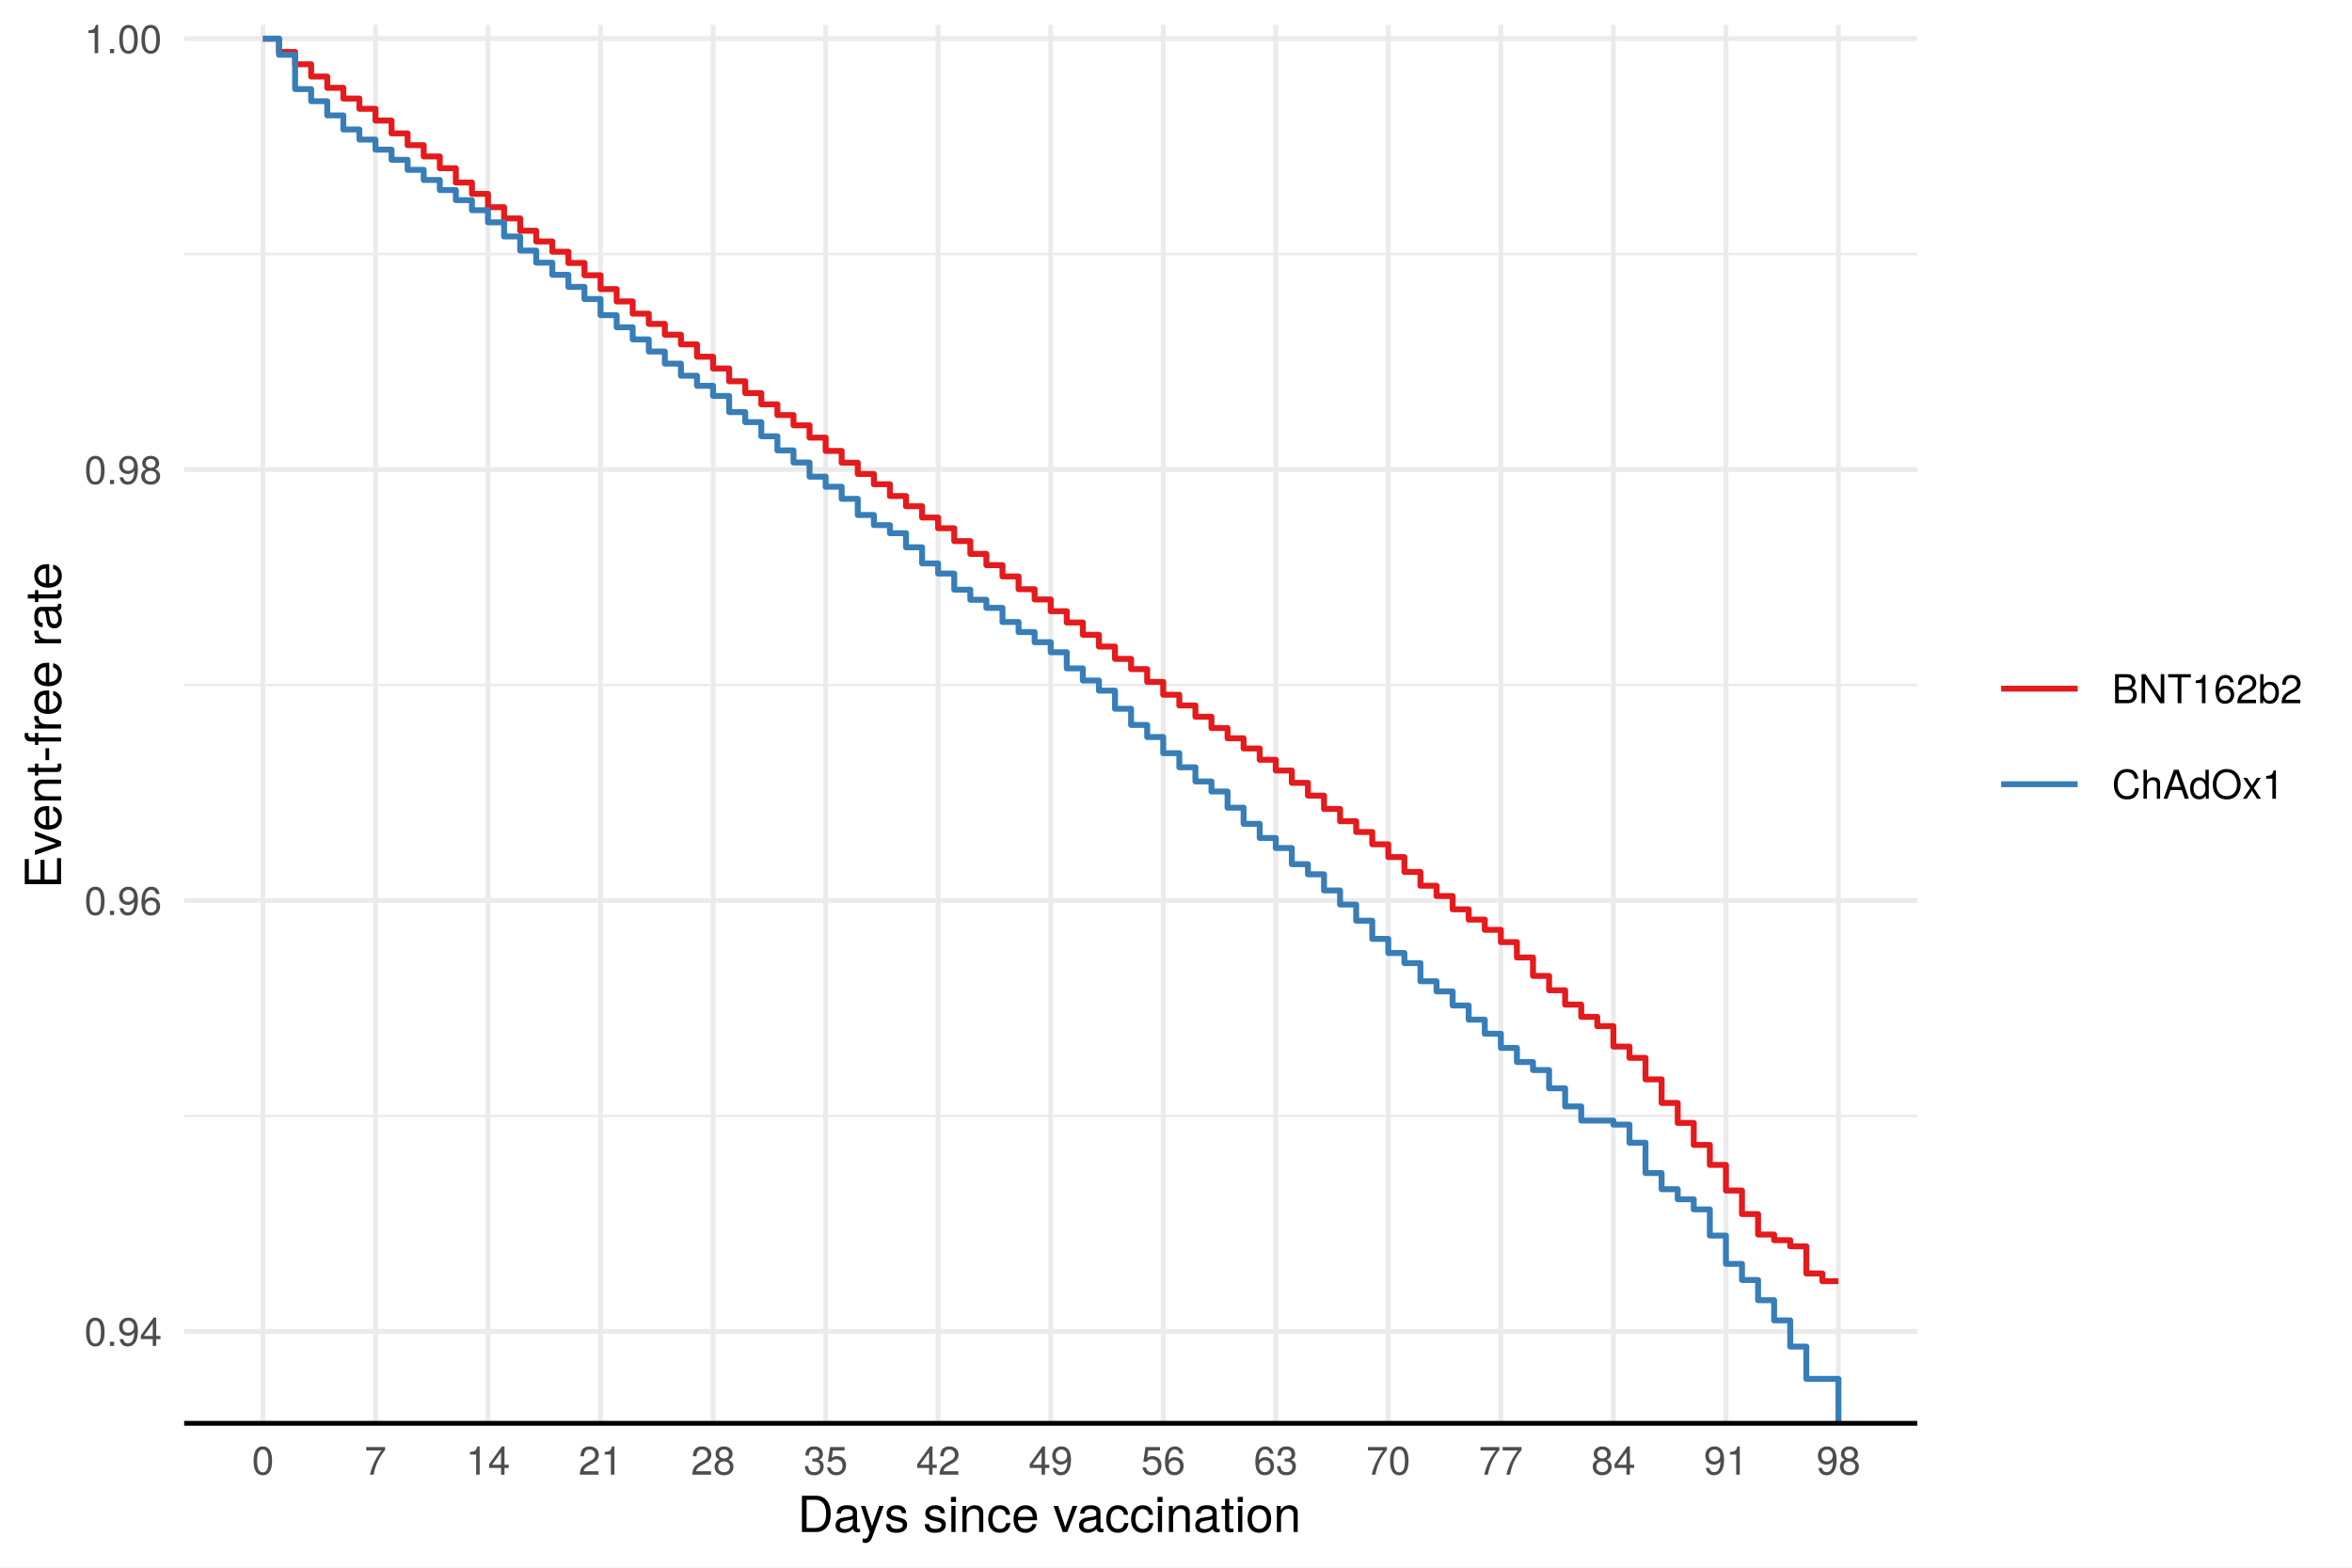
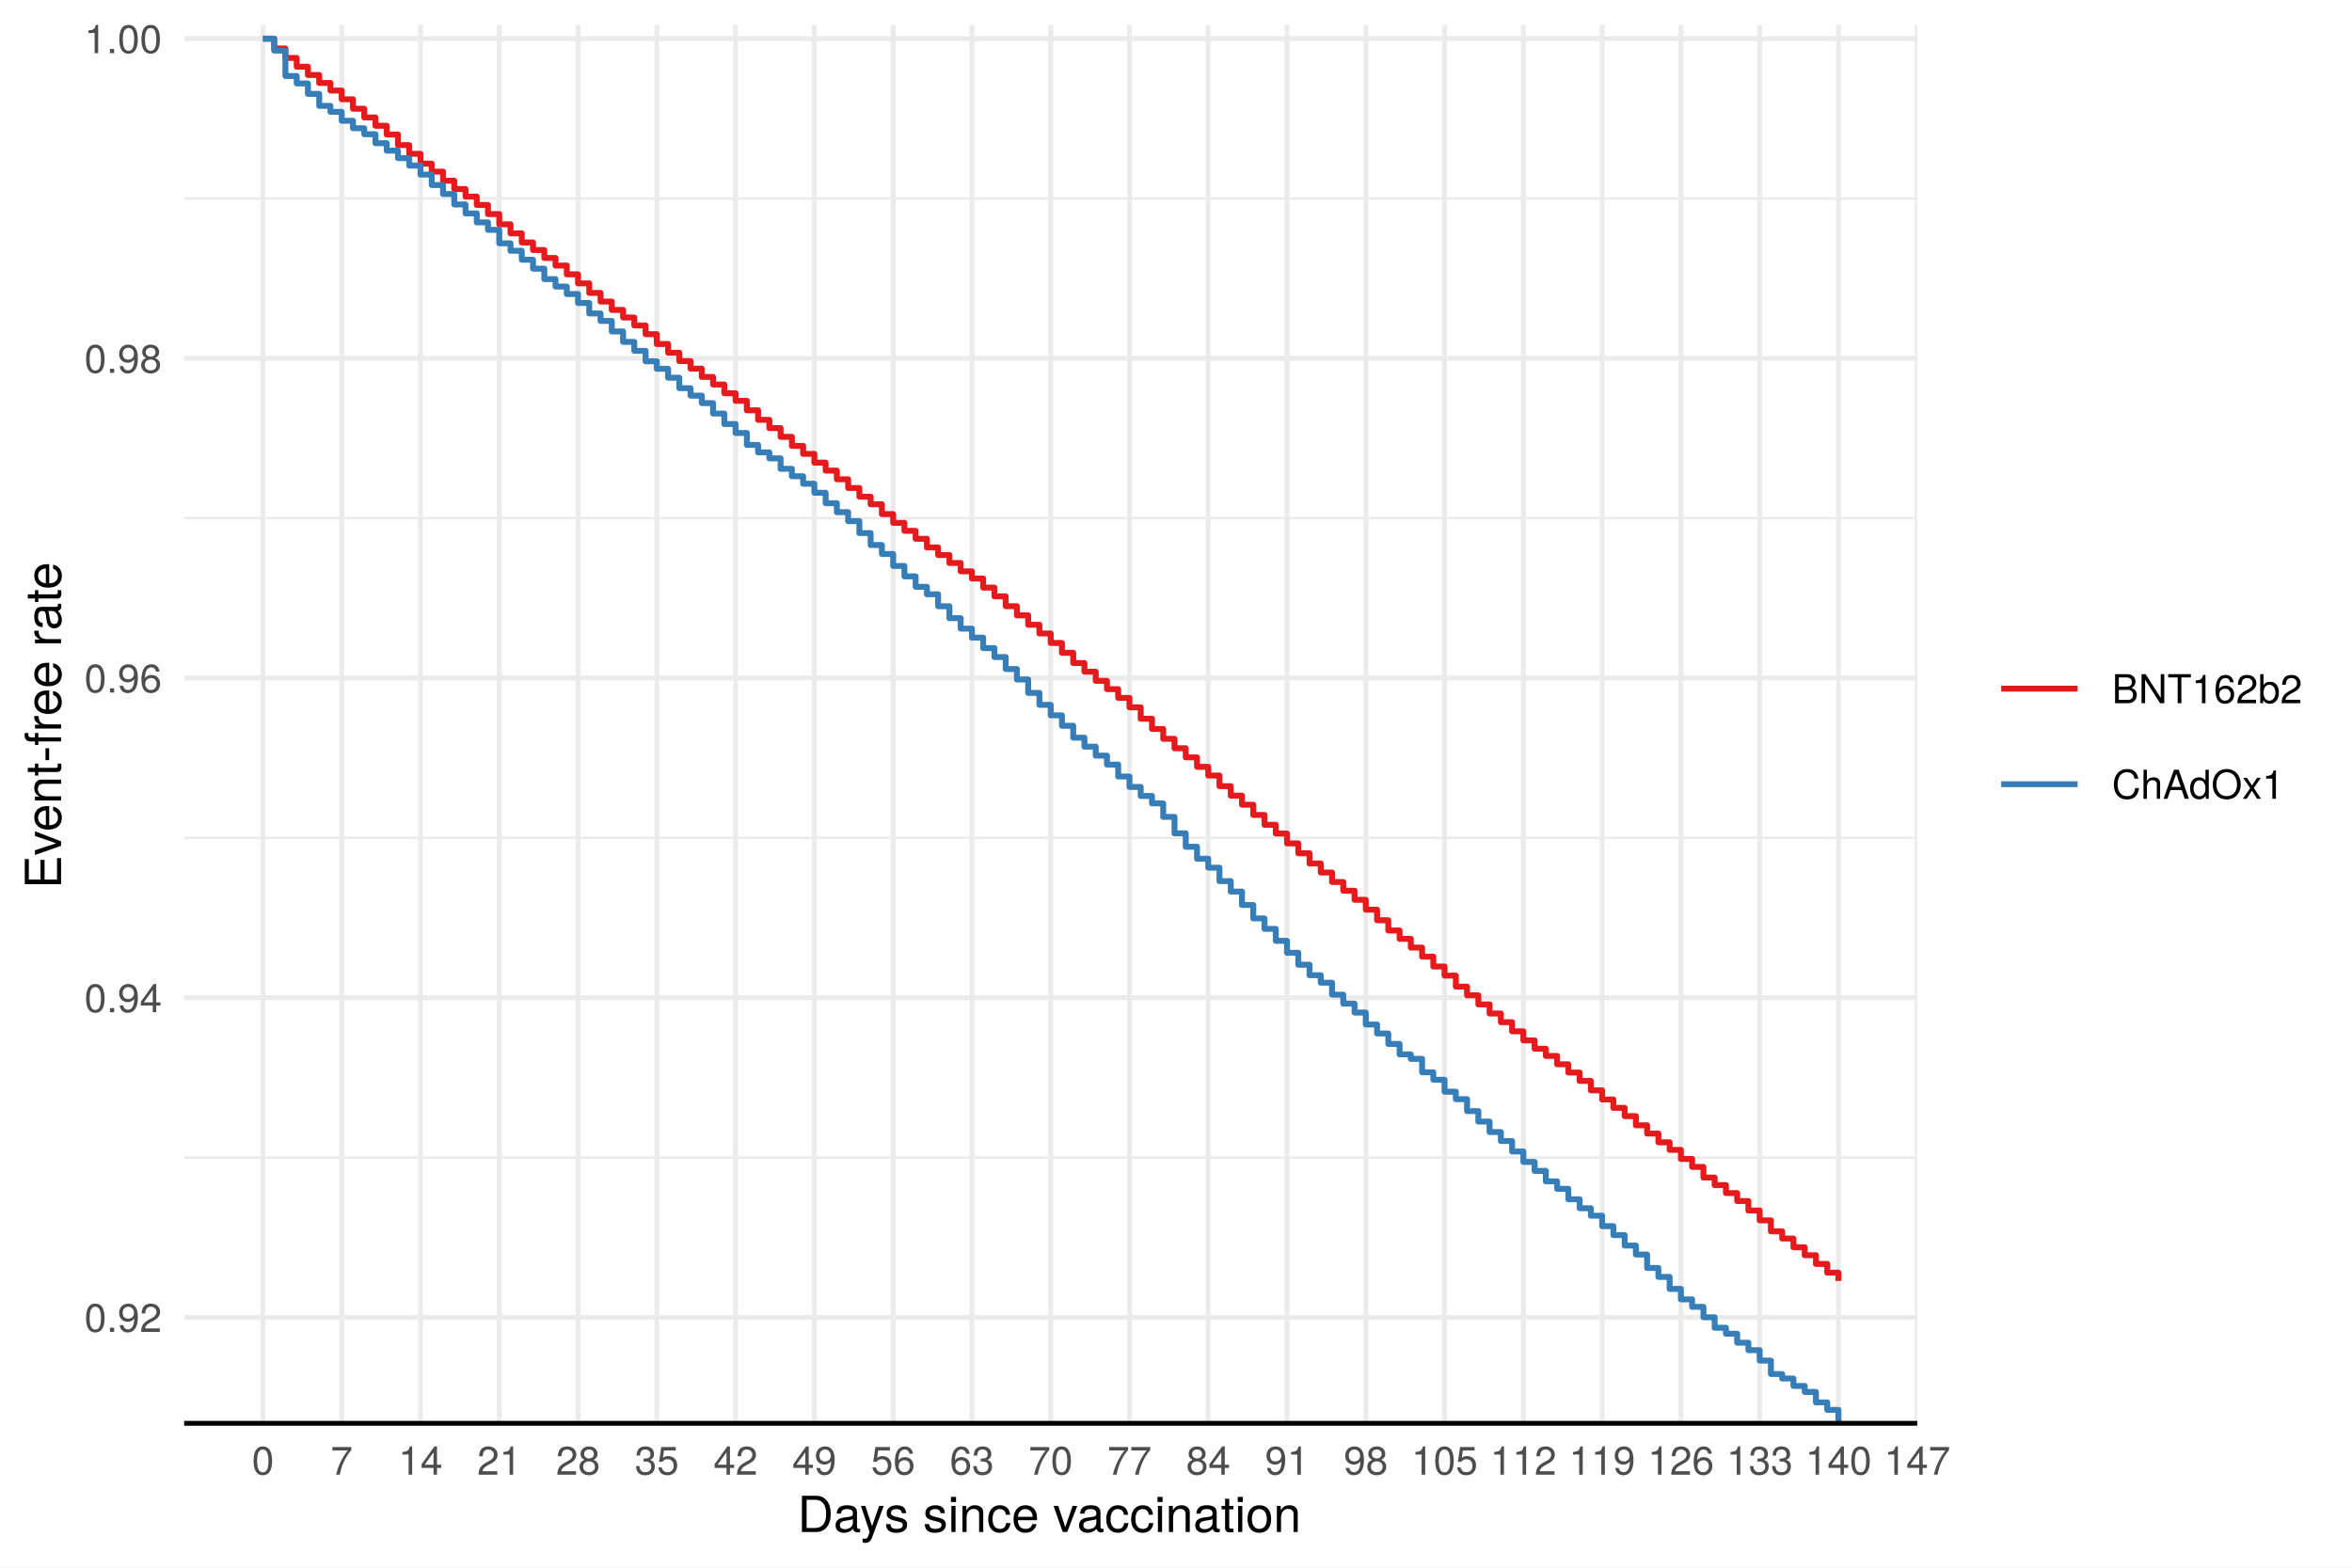
<svg xmlns="http://www.w3.org/2000/svg" viewBox="0 0 425.20 283.46">
  <defs>
    <style type="text/css">
    line, polyline, polygon, path, rect, circle {
      fill: none;
      stroke: #000000;
      stroke-linecap: round;
      stroke-linejoin: round;
      stroke-miterlimit: 10.00;
    }
  </style>
  </defs>
  <rect width="100%" height="100%" style="stroke: none; fill: #FFFFFF;" />
  <defs>
    <clipPath id="cpMzMuMjl8MzQ2LjYwfDI1Ny4zNnw0LjQ4">
      <rect x="33.29" y="4.48" width="313.31" height="252.88" />
    </clipPath>
  </defs>
-   <polyline points="33.29,201.78 346.60,201.78 " style="stroke-width: 0.44; stroke: #EBEBEB; stroke-linecap: butt;" clip-path="url(#cpMzMuMjl8MzQ2LjYwfDI1Ny4zNnw0LjQ4)" />
-   <polyline points="33.29,123.86 346.60,123.86 " style="stroke-width: 0.44; stroke: #EBEBEB; stroke-linecap: butt;" clip-path="url(#cpMzMuMjl8MzQ2LjYwfDI1Ny4zNnw0LjQ4)" />
-   <polyline points="33.29,45.94 346.60,45.94 " style="stroke-width: 0.44; stroke: #EBEBEB; stroke-linecap: butt;" clip-path="url(#cpMzMuMjl8MzQ2LjYwfDI1Ny4zNnw0LjQ4)" />
-   <polyline points="33.29,240.74 346.60,240.74 " style="stroke-width: 0.87; stroke: #EBEBEB; stroke-linecap: butt;" clip-path="url(#cpMzMuMjl8MzQ2LjYwfDI1Ny4zNnw0LjQ4)" />
-   <polyline points="33.29,162.82 346.60,162.82 " style="stroke-width: 0.87; stroke: #EBEBEB; stroke-linecap: butt;" clip-path="url(#cpMzMuMjl8MzQ2LjYwfDI1Ny4zNnw0LjQ4)" />
-   <polyline points="33.29,84.90 346.60,84.90 " style="stroke-width: 0.87; stroke: #EBEBEB; stroke-linecap: butt;" clip-path="url(#cpMzMuMjl8MzQ2LjYwfDI1Ny4zNnw0LjQ4)" />
+   <polyline points="33.29,209.31 346.60,209.31 " style="stroke-width: 0.44; stroke: #EBEBEB; stroke-linecap: butt;" clip-path="url(#cpMzMuMjl8MzQ2LjYwfDI1Ny4zNnw0LjQ4)" />
+   <polyline points="33.29,151.50 346.60,151.50 " style="stroke-width: 0.44; stroke: #EBEBEB; stroke-linecap: butt;" clip-path="url(#cpMzMuMjl8MzQ2LjYwfDI1Ny4zNnw0LjQ4)" />
+   <polyline points="33.29,93.70 346.60,93.70 " style="stroke-width: 0.44; stroke: #EBEBEB; stroke-linecap: butt;" clip-path="url(#cpMzMuMjl8MzQ2LjYwfDI1Ny4zNnw0LjQ4)" />
+   <polyline points="33.29,35.89 346.60,35.89 " style="stroke-width: 0.44; stroke: #EBEBEB; stroke-linecap: butt;" clip-path="url(#cpMzMuMjl8MzQ2LjYwfDI1Ny4zNnw0LjQ4)" />
+   <polyline points="33.29,238.21 346.60,238.21 " style="stroke-width: 0.87; stroke: #EBEBEB; stroke-linecap: butt;" clip-path="url(#cpMzMuMjl8MzQ2LjYwfDI1Ny4zNnw0LjQ4)" />
+   <polyline points="33.29,180.40 346.60,180.40 " style="stroke-width: 0.87; stroke: #EBEBEB; stroke-linecap: butt;" clip-path="url(#cpMzMuMjl8MzQ2LjYwfDI1Ny4zNnw0LjQ4)" />
+   <polyline points="33.29,122.60 346.60,122.60 " style="stroke-width: 0.87; stroke: #EBEBEB; stroke-linecap: butt;" clip-path="url(#cpMzMuMjl8MzQ2LjYwfDI1Ny4zNnw0LjQ4)" />
+   <polyline points="33.29,64.79 346.60,64.79 " style="stroke-width: 0.87; stroke: #EBEBEB; stroke-linecap: butt;" clip-path="url(#cpMzMuMjl8MzQ2LjYwfDI1Ny4zNnw0LjQ4)" />
  <polyline points="33.29,6.99 346.60,6.99 " style="stroke-width: 0.87; stroke: #EBEBEB; stroke-linecap: butt;" clip-path="url(#cpMzMuMjl8MzQ2LjYwfDI1Ny4zNnw0LjQ4)" />
  <polyline points="47.54,257.36 47.54,4.48 " style="stroke-width: 0.87; stroke: #EBEBEB; stroke-linecap: butt;" clip-path="url(#cpMzMuMjl8MzQ2LjYwfDI1Ny4zNnw0LjQ4)" />
-   <polyline points="67.88,257.36 67.88,4.48 " style="stroke-width: 0.87; stroke: #EBEBEB; stroke-linecap: butt;" clip-path="url(#cpMzMuMjl8MzQ2LjYwfDI1Ny4zNnw0LjQ4)" />
-   <polyline points="88.22,257.36 88.22,4.48 " style="stroke-width: 0.87; stroke: #EBEBEB; stroke-linecap: butt;" clip-path="url(#cpMzMuMjl8MzQ2LjYwfDI1Ny4zNnw0LjQ4)" />
-   <polyline points="108.57,257.36 108.57,4.48 " style="stroke-width: 0.87; stroke: #EBEBEB; stroke-linecap: butt;" clip-path="url(#cpMzMuMjl8MzQ2LjYwfDI1Ny4zNnw0LjQ4)" />
-   <polyline points="128.91,257.36 128.91,4.48 " style="stroke-width: 0.87; stroke: #EBEBEB; stroke-linecap: butt;" clip-path="url(#cpMzMuMjl8MzQ2LjYwfDI1Ny4zNnw0LjQ4)" />
-   <polyline points="149.26,257.36 149.26,4.48 " style="stroke-width: 0.87; stroke: #EBEBEB; stroke-linecap: butt;" clip-path="url(#cpMzMuMjl8MzQ2LjYwfDI1Ny4zNnw0LjQ4)" />
-   <polyline points="169.60,257.36 169.60,4.48 " style="stroke-width: 0.87; stroke: #EBEBEB; stroke-linecap: butt;" clip-path="url(#cpMzMuMjl8MzQ2LjYwfDI1Ny4zNnw0LjQ4)" />
+   <polyline points="61.78,257.36 61.78,4.48 " style="stroke-width: 0.87; stroke: #EBEBEB; stroke-linecap: butt;" clip-path="url(#cpMzMuMjl8MzQ2LjYwfDI1Ny4zNnw0LjQ4)" />
+   <polyline points="76.02,257.36 76.02,4.48 " style="stroke-width: 0.87; stroke: #EBEBEB; stroke-linecap: butt;" clip-path="url(#cpMzMuMjl8MzQ2LjYwfDI1Ny4zNnw0LjQ4)" />
+   <polyline points="90.26,257.36 90.26,4.48 " style="stroke-width: 0.87; stroke: #EBEBEB; stroke-linecap: butt;" clip-path="url(#cpMzMuMjl8MzQ2LjYwfDI1Ny4zNnw0LjQ4)" />
+   <polyline points="104.50,257.36 104.50,4.48 " style="stroke-width: 0.87; stroke: #EBEBEB; stroke-linecap: butt;" clip-path="url(#cpMzMuMjl8MzQ2LjYwfDI1Ny4zNnw0LjQ4)" />
+   <polyline points="118.74,257.36 118.74,4.48 " style="stroke-width: 0.87; stroke: #EBEBEB; stroke-linecap: butt;" clip-path="url(#cpMzMuMjl8MzQ2LjYwfDI1Ny4zNnw0LjQ4)" />
+   <polyline points="132.98,257.36 132.98,4.48 " style="stroke-width: 0.87; stroke: #EBEBEB; stroke-linecap: butt;" clip-path="url(#cpMzMuMjl8MzQ2LjYwfDI1Ny4zNnw0LjQ4)" />
+   <polyline points="147.22,257.36 147.22,4.48 " style="stroke-width: 0.87; stroke: #EBEBEB; stroke-linecap: butt;" clip-path="url(#cpMzMuMjl8MzQ2LjYwfDI1Ny4zNnw0LjQ4)" />
+   <polyline points="161.47,257.36 161.47,4.48 " style="stroke-width: 0.87; stroke: #EBEBEB; stroke-linecap: butt;" clip-path="url(#cpMzMuMjl8MzQ2LjYwfDI1Ny4zNnw0LjQ4)" />
+   <polyline points="175.71,257.36 175.71,4.48 " style="stroke-width: 0.87; stroke: #EBEBEB; stroke-linecap: butt;" clip-path="url(#cpMzMuMjl8MzQ2LjYwfDI1Ny4zNnw0LjQ4)" />
  <polyline points="189.95,257.36 189.95,4.48 " style="stroke-width: 0.87; stroke: #EBEBEB; stroke-linecap: butt;" clip-path="url(#cpMzMuMjl8MzQ2LjYwfDI1Ny4zNnw0LjQ4)" />
-   <polyline points="210.29,257.36 210.29,4.48 " style="stroke-width: 0.87; stroke: #EBEBEB; stroke-linecap: butt;" clip-path="url(#cpMzMuMjl8MzQ2LjYwfDI1Ny4zNnw0LjQ4)" />
-   <polyline points="230.64,257.36 230.64,4.48 " style="stroke-width: 0.87; stroke: #EBEBEB; stroke-linecap: butt;" clip-path="url(#cpMzMuMjl8MzQ2LjYwfDI1Ny4zNnw0LjQ4)" />
-   <polyline points="250.98,257.36 250.98,4.48 " style="stroke-width: 0.87; stroke: #EBEBEB; stroke-linecap: butt;" clip-path="url(#cpMzMuMjl8MzQ2LjYwfDI1Ny4zNnw0LjQ4)" />
-   <polyline points="271.33,257.36 271.33,4.48 " style="stroke-width: 0.87; stroke: #EBEBEB; stroke-linecap: butt;" clip-path="url(#cpMzMuMjl8MzQ2LjYwfDI1Ny4zNnw0LjQ4)" />
-   <polyline points="291.67,257.36 291.67,4.48 " style="stroke-width: 0.87; stroke: #EBEBEB; stroke-linecap: butt;" clip-path="url(#cpMzMuMjl8MzQ2LjYwfDI1Ny4zNnw0LjQ4)" />
-   <polyline points="312.02,257.36 312.02,4.48 " style="stroke-width: 0.87; stroke: #EBEBEB; stroke-linecap: butt;" clip-path="url(#cpMzMuMjl8MzQ2LjYwfDI1Ny4zNnw0LjQ4)" />
+   <polyline points="204.19,257.36 204.19,4.48 " style="stroke-width: 0.87; stroke: #EBEBEB; stroke-linecap: butt;" clip-path="url(#cpMzMuMjl8MzQ2LjYwfDI1Ny4zNnw0LjQ4)" />
+   <polyline points="218.43,257.36 218.43,4.48 " style="stroke-width: 0.87; stroke: #EBEBEB; stroke-linecap: butt;" clip-path="url(#cpMzMuMjl8MzQ2LjYwfDI1Ny4zNnw0LjQ4)" />
+   <polyline points="232.67,257.36 232.67,4.48 " style="stroke-width: 0.87; stroke: #EBEBEB; stroke-linecap: butt;" clip-path="url(#cpMzMuMjl8MzQ2LjYwfDI1Ny4zNnw0LjQ4)" />
+   <polyline points="246.91,257.36 246.91,4.48 " style="stroke-width: 0.87; stroke: #EBEBEB; stroke-linecap: butt;" clip-path="url(#cpMzMuMjl8MzQ2LjYwfDI1Ny4zNnw0LjQ4)" />
+   <polyline points="261.15,257.36 261.15,4.48 " style="stroke-width: 0.87; stroke: #EBEBEB; stroke-linecap: butt;" clip-path="url(#cpMzMuMjl8MzQ2LjYwfDI1Ny4zNnw0LjQ4)" />
+   <polyline points="275.40,257.36 275.40,4.48 " style="stroke-width: 0.87; stroke: #EBEBEB; stroke-linecap: butt;" clip-path="url(#cpMzMuMjl8MzQ2LjYwfDI1Ny4zNnw0LjQ4)" />
+   <polyline points="289.64,257.36 289.64,4.48 " style="stroke-width: 0.87; stroke: #EBEBEB; stroke-linecap: butt;" clip-path="url(#cpMzMuMjl8MzQ2LjYwfDI1Ny4zNnw0LjQ4)" />
+   <polyline points="303.88,257.36 303.88,4.48 " style="stroke-width: 0.87; stroke: #EBEBEB; stroke-linecap: butt;" clip-path="url(#cpMzMuMjl8MzQ2LjYwfDI1Ny4zNnw0LjQ4)" />
+   <polyline points="318.12,257.36 318.12,4.48 " style="stroke-width: 0.87; stroke: #EBEBEB; stroke-linecap: butt;" clip-path="url(#cpMzMuMjl8MzQ2LjYwfDI1Ny4zNnw0LjQ4)" />
  <polyline points="332.36,257.36 332.36,4.48 " style="stroke-width: 0.87; stroke: #EBEBEB; stroke-linecap: butt;" clip-path="url(#cpMzMuMjl8MzQ2LjYwfDI1Ny4zNnw0LjQ4)" />
-   <polyline points="47.54,6.99 50.44,6.99 50.44,9.39 53.35,9.39 53.35,11.62 56.25,11.62 56.25,13.84 59.16,13.84 59.16,15.88 62.07,15.88 62.07,17.82 64.97,17.82 64.97,19.67 67.88,19.67 67.88,21.80 70.79,21.80 70.79,24.12 73.69,24.12 73.69,26.25 76.60,26.25 76.60,28.29 79.51,28.29 79.51,30.42 82.41,30.42 82.41,33.01 85.32,33.01 85.32,35.05 88.22,35.05 88.22,37.46 91.13,37.46 91.13,39.49 94.04,39.49 94.04,41.72 96.94,41.72 96.94,43.66 99.85,43.66 99.85,45.51 102.76,45.51 102.76,47.55 105.66,47.55 105.66,49.77 108.57,49.77 108.57,52.27 111.48,52.27 111.48,54.50 114.38,54.50 114.38,56.72 117.29,56.72 117.29,58.57 120.19,58.57 120.19,60.52 123.10,60.52 123.10,62.27 126.01,62.27 126.01,64.50 128.91,64.50 128.91,66.63 131.82,66.63 131.82,68.94 134.73,68.94 134.73,71.07 137.63,71.07 137.63,73.11 140.54,73.11 140.54,75.05 143.45,75.05 143.45,76.91 146.35,76.91 146.35,79.13 149.26,79.13 149.26,81.54 152.16,81.54 152.16,83.67 155.07,83.67 155.07,85.70 157.98,85.70 157.98,87.56 160.88,87.56 160.88,89.69 163.79,89.69 163.79,91.54 166.70,91.54 166.70,93.58 169.60,93.58 169.60,95.52 172.51,95.52 172.51,97.84 175.42,97.84 175.42,100.15 178.32,100.15 178.32,102.19 181.23,102.19 181.23,104.23 184.14,104.23 184.14,106.54 187.04,106.54 187.04,108.39 189.95,108.39 189.95,110.52 192.85,110.52 192.85,112.56 195.76,112.56 195.76,114.78 198.67,114.78 198.67,116.91 201.57,116.91 201.57,119.14 204.48,119.14 204.48,120.99 207.39,120.99 207.39,123.30 210.29,123.30 210.29,125.62 213.20,125.62 213.20,127.56 216.11,127.56 216.11,129.60 219.01,129.60 219.01,131.64 221.92,131.64 221.92,133.49 224.82,133.49 224.82,135.34 227.73,135.34 227.73,137.38 230.64,137.38 230.64,139.33 233.54,139.33 233.54,141.55 236.45,141.55 236.45,143.86 239.36,143.86 239.36,146.27 242.26,146.27 242.26,148.49 245.17,148.49 245.17,150.44 248.08,150.44 248.08,152.66 250.98,152.66 250.98,154.98 253.89,154.98 253.89,157.66 256.79,157.66 256.79,160.16 259.70,160.16 259.70,162.02 262.61,162.02 262.61,164.42 265.51,164.42 265.51,166.28 268.42,166.28 268.42,168.13 271.33,168.13 271.33,170.35 274.23,170.35 274.23,173.13 277.14,173.13 277.14,176.46 280.05,176.46 280.05,179.06 282.95,179.06 282.95,181.65 285.86,181.65 285.86,183.87 288.76,183.87 288.76,185.54 291.67,185.54 291.67,189.24 294.58,189.24 294.58,191.28 297.48,191.28 297.48,195.17 300.39,195.17 300.39,199.43 303.30,199.43 303.30,203.04 306.20,203.04 306.20,207.02 309.11,207.02 309.11,210.64 312.02,210.64 312.02,215.27 314.92,215.27 314.92,219.53 317.83,219.53 317.83,223.23 320.73,223.23 320.73,224.25 323.64,224.25 323.64,225.36 326.55,225.36 326.55,230.27 329.45,230.27 329.45,231.66 332.36,231.66 332.36,231.66 " style="stroke-width: 1.07; stroke: #E41A1C; stroke-linecap: butt;" clip-path="url(#cpMzMuMjl8MzQ2LjYwfDI1Ny4zNnw0LjQ4)" />
-   <polyline points="47.54,6.99 50.44,6.99 50.44,9.91 53.35,9.91 53.35,16.11 56.25,16.11 56.25,18.30 59.16,18.30 59.16,20.86 62.07,20.86 62.07,23.41 64.97,23.41 64.97,25.24 67.88,25.24 67.88,27.06 70.79,27.06 70.79,28.89 73.69,28.89 73.69,30.71 76.60,30.71 76.60,32.54 79.51,32.54 79.51,34.36 82.41,34.36 82.41,36.19 85.32,36.19 85.32,38.01 88.22,38.01 88.22,40.20 91.13,40.20 91.13,42.76 94.04,42.76 94.04,45.31 96.94,45.31 96.94,47.50 99.85,47.50 99.85,49.69 102.76,49.69 102.76,51.88 105.66,51.88 105.66,54.07 108.57,54.07 108.57,56.99 111.48,56.99 111.48,59.18 114.38,59.18 114.38,61.37 117.29,61.37 117.29,63.56 120.19,63.56 120.19,65.75 123.10,65.75 123.10,67.94 126.01,67.94 126.01,69.76 128.91,69.76 128.91,71.59 131.82,71.59 131.82,74.51 134.73,74.51 134.73,76.33 137.63,76.33 137.63,78.89 140.54,78.89 140.54,81.44 143.45,81.44 143.45,83.63 146.35,83.63 146.35,86.19 149.26,86.19 149.26,88.01 152.16,88.01 152.16,90.20 155.07,90.20 155.07,93.12 157.98,93.12 157.98,94.95 160.88,94.95 160.88,96.41 163.79,96.41 163.79,98.96 166.70,98.96 166.70,101.88 169.60,101.88 169.60,103.71 172.51,103.71 172.51,106.63 175.42,106.63 175.42,108.45 178.32,108.45 178.32,109.91 181.23,109.91 181.23,112.47 184.14,112.47 184.14,114.29 187.04,114.29 187.04,116.12 189.95,116.12 189.95,117.94 192.85,117.94 192.85,120.86 195.76,120.86 195.76,123.05 198.67,123.05 198.67,124.88 201.57,124.88 201.57,128.16 204.48,128.16 204.48,131.08 207.39,131.08 207.39,133.27 210.29,133.27 210.29,136.19 213.20,136.19 213.20,138.74 216.11,138.74 216.11,141.30 219.01,141.30 219.01,143.12 221.92,143.12 221.92,146.04 224.82,146.04 224.82,148.96 227.73,148.96 227.73,151.52 230.64,151.52 230.64,153.34 233.54,153.34 233.54,156.26 236.45,156.26 236.45,158.09 239.36,158.09 239.36,161.01 242.26,161.01 242.26,163.56 245.17,163.56 245.17,166.48 248.08,166.48 248.08,169.77 250.98,169.77 250.98,172.32 253.89,172.32 253.89,174.15 256.79,174.15 256.79,177.43 259.70,177.43 259.70,179.26 262.61,179.26 262.61,181.81 265.51,181.81 265.51,184.37 268.42,184.37 268.42,186.92 271.33,186.92 271.33,189.48 274.23,189.48 274.23,192.03 277.14,192.03 277.14,193.49 280.05,193.49 280.05,196.78 282.95,196.78 282.95,200.06 285.86,200.06 285.86,202.62 288.76,202.62 288.76,202.62 291.67,202.62 291.67,203.35 294.58,203.35 294.58,206.63 297.48,206.63 297.48,212.11 300.39,212.11 300.39,215.03 303.30,215.03 303.30,216.85 306.20,216.85 306.20,218.68 309.11,218.68 309.11,223.42 312.02,223.42 312.02,228.53 314.92,228.53 314.92,231.45 317.83,231.45 317.83,235.10 320.73,235.10 320.73,238.75 323.64,238.75 323.64,243.49 326.55,243.49 326.55,249.33 329.45,249.33 329.45,249.33 332.36,249.33 332.36,257.36 " style="stroke-width: 1.07; stroke: #377EB8; stroke-linecap: butt;" clip-path="url(#cpMzMuMjl8MzQ2LjYwfDI1Ny4zNnw0LjQ4)" />
+   <polyline points="346.60,257.36 346.60,4.48 " style="stroke-width: 0.87; stroke: #EBEBEB; stroke-linecap: butt;" clip-path="url(#cpMzMuMjl8MzQ2LjYwfDI1Ny4zNnw0LjQ4)" />
+   <polyline points="47.54,6.99 49.57,6.99 49.57,8.77 51.60,8.77 51.60,10.48 53.64,10.48 53.64,12.06 55.67,12.06 55.67,13.56 57.71,13.56 57.71,15.00 59.74,15.00 59.74,16.37 61.78,16.37 61.78,17.95 63.81,17.95 63.81,19.66 65.85,19.66 65.85,21.24 67.88,21.24 67.88,22.74 69.91,22.74 69.91,24.32 71.95,24.32 71.95,26.24 73.98,26.24 73.98,27.81 76.02,27.81 76.02,29.59 78.05,29.59 78.05,31.03 80.09,31.03 80.09,32.68 82.12,32.68 82.12,34.18 84.16,34.18 84.16,35.55 86.19,35.55 86.19,37.06 88.22,37.06 88.22,38.71 90.26,38.71 90.26,40.56 92.29,40.56 92.29,42.20 94.33,42.20 94.33,43.84 96.36,43.84 96.36,45.21 98.40,45.21 98.40,46.65 100.43,46.65 100.43,48.02 102.47,48.02 102.47,49.60 104.50,49.60 104.50,51.24 106.53,51.24 106.53,52.96 108.57,52.96 108.57,54.53 110.60,54.53 110.60,56.04 112.64,56.04 112.64,57.41 114.67,57.41 114.67,58.85 116.71,58.85 116.71,60.42 118.74,60.42 118.74,62.20 120.78,62.20 120.78,63.78 122.81,63.78 122.81,65.29 124.84,65.29 124.84,66.66 126.88,66.66 126.88,68.16 128.91,68.16 128.91,69.53 130.95,69.53 130.95,71.11 132.98,71.11 132.98,72.48 135.02,72.48 135.02,74.19 137.05,74.19 137.05,75.91 139.09,75.91 139.09,77.41 141.12,77.41 141.12,78.99 143.16,78.99 143.16,80.63 145.19,80.63 145.19,82.07 147.22,82.07 147.22,83.65 149.26,83.65 149.26,85.09 151.29,85.09 151.29,86.66 153.33,86.66 153.33,88.24 155.36,88.24 155.36,89.81 157.40,89.81 157.40,91.18 159.43,91.18 159.43,92.96 161.47,92.96 161.47,94.54 163.50,94.54 163.50,95.98 165.53,95.98 165.53,97.42 167.57,97.42 167.57,98.99 169.60,98.99 169.60,100.36 171.64,100.36 171.64,101.80 173.67,101.80 173.67,103.31 175.71,103.31 175.71,104.61 177.74,104.61 177.74,106.25 179.78,106.25 179.78,107.83 181.81,107.83 181.81,109.61 183.84,109.61 183.84,111.26 185.88,111.26 185.88,112.97 187.91,112.97 187.91,114.54 189.95,114.54 189.95,116.26 191.98,116.26 191.98,118.04 194.02,118.04 194.02,119.89 196.05,119.89 196.05,121.46 198.09,121.46 198.09,123.11 200.12,123.11 200.12,124.61 202.15,124.61 202.15,126.19 204.19,126.19 204.19,127.90 206.22,127.90 206.22,129.96 208.26,129.96 208.26,131.81 210.29,131.81 210.29,133.59 212.33,133.59 212.33,135.30 214.36,135.30 214.36,136.95 216.40,136.95 216.40,138.66 218.43,138.66 218.43,140.23 220.46,140.23 220.46,142.15 222.50,142.15 222.50,143.87 224.53,143.87 224.53,145.51 226.57,145.51 226.57,147.36 228.60,147.36 228.60,149.14 230.64,149.14 230.64,150.72 232.67,150.72 232.67,152.50 234.71,152.50 234.71,154.28 236.74,154.28 236.74,156.13 238.77,156.13 238.77,157.77 240.81,157.77 240.81,159.48 242.84,159.48 242.84,161.06 244.88,161.06 244.88,162.70 246.91,162.70 246.91,164.49 248.95,164.49 248.95,166.40 250.98,166.40 250.98,168.25 253.02,168.25 253.02,169.76 255.05,169.76 255.05,171.34 257.09,171.34 257.09,172.98 259.12,172.98 259.12,174.76 261.15,174.76 261.15,176.41 263.19,176.41 263.19,178.39 265.22,178.39 265.22,179.97 267.26,179.97 267.26,181.61 269.29,181.61 269.29,183.26 271.33,183.26 271.33,184.83 273.36,184.83 273.36,186.48 275.40,186.48 275.40,188.12 277.43,188.12 277.43,189.63 279.46,189.63 279.46,190.93 281.50,190.93 281.50,192.44 283.53,192.44 283.53,193.94 285.57,193.94 285.57,195.45 287.60,195.45 287.60,197.16 289.64,197.16 289.64,198.81 291.67,198.81 291.67,200.32 293.71,200.32 293.71,201.82 295.74,201.82 295.74,203.47 297.77,203.47 297.77,204.97 299.81,204.97 299.81,206.55 301.84,206.55 301.84,207.92 303.88,207.92 303.88,209.56 305.91,209.56 305.91,211.00 307.95,211.00 307.95,212.92 309.98,212.92 309.98,214.29 312.02,214.29 312.02,215.73 314.05,215.73 314.05,217.17 316.08,217.17 316.08,218.88 318.12,218.88 318.12,220.66 320.15,220.66 320.15,222.65 322.19,222.65 322.19,223.95 324.22,223.95 324.22,225.53 326.26,225.53 326.26,226.97 328.29,226.97 328.29,228.54 330.33,228.54 330.33,230.12 332.36,230.12 332.36,231.62 " style="stroke-width: 1.07; stroke: #E41A1C; stroke-linecap: butt;" clip-path="url(#cpMzMuMjl8MzQ2LjYwfDI1Ny4zNnw0LjQ4)" />
+   <polyline points="47.54,6.99 49.57,6.99 49.57,9.15 51.60,9.15 51.60,13.74 53.64,13.74 53.64,15.09 55.67,15.09 55.67,16.98 57.71,16.98 57.71,19.14 59.74,19.14 59.74,20.22 61.78,20.22 61.78,21.84 63.81,21.84 63.81,23.19 65.85,23.19 65.85,24.27 67.88,24.27 67.88,25.89 69.91,25.89 69.91,27.24 71.95,27.24 71.95,28.59 73.98,28.59 73.98,29.94 76.02,29.94 76.02,31.57 78.05,31.57 78.05,33.46 80.09,33.46 80.09,35.08 82.12,35.08 82.12,36.97 84.16,36.97 84.16,38.59 86.19,38.59 86.19,40.21 88.22,40.21 88.22,41.56 90.26,41.56 90.26,43.99 92.29,43.99 92.29,45.34 94.33,45.34 94.33,46.96 96.36,46.96 96.36,48.58 98.40,48.58 98.40,50.47 100.43,50.47 100.43,51.82 102.47,51.82 102.47,53.17 104.50,53.17 104.50,54.79 106.53,54.79 106.53,56.68 108.57,56.68 108.57,58.03 110.60,58.03 110.60,59.93 112.64,59.93 112.64,61.82 114.67,61.82 114.67,63.44 116.71,63.44 116.71,65.33 118.74,65.33 118.74,66.68 120.78,66.68 120.78,68.30 122.81,68.30 122.81,70.19 124.84,70.19 124.84,71.54 126.88,71.54 126.88,72.89 128.91,72.89 128.91,74.78 130.95,74.78 130.95,76.67 132.98,76.67 132.98,78.29 135.02,78.29 135.02,80.45 137.05,80.45 137.05,81.80 139.09,81.80 139.09,82.88 141.12,82.88 141.12,84.77 143.16,84.77 143.16,86.12 145.19,86.12 145.19,87.47 147.22,87.47 147.22,89.10 149.26,89.10 149.26,90.99 151.29,90.99 151.29,92.61 153.33,92.61 153.33,94.23 155.36,94.23 155.36,96.39 157.40,96.39 157.40,98.55 159.43,98.55 159.43,100.17 161.47,100.17 161.47,102.33 163.50,102.33 163.50,104.22 165.53,104.22 165.53,106.11 167.57,106.11 167.57,107.46 169.60,107.46 169.60,109.62 171.64,109.62 171.64,111.78 173.67,111.78 173.67,113.67 175.71,113.67 175.71,115.29 177.74,115.29 177.74,117.19 179.78,117.19 179.78,118.81 181.81,118.81 181.81,120.97 183.84,120.97 183.84,122.86 185.88,122.86 185.88,125.29 187.91,125.29 187.91,127.45 189.95,127.45 189.95,129.34 191.98,129.34 191.98,131.23 194.02,131.23 194.02,133.39 196.05,133.39 196.05,135.01 198.09,135.01 198.09,136.63 200.12,136.63 200.12,138.25 202.15,138.25 202.15,140.41 204.19,140.41 204.19,142.30 206.22,142.30 206.22,143.92 208.26,143.92 208.26,145.27 210.29,145.27 210.29,147.71 212.33,147.71 212.33,150.68 214.36,150.68 214.36,153.11 216.40,153.11 216.40,155.27 218.43,155.27 218.43,156.89 220.46,156.89 220.46,159.32 222.50,159.32 222.50,161.21 224.53,161.21 224.53,163.64 226.57,163.64 226.57,166.07 228.60,166.07 228.60,167.96 230.64,167.96 230.64,170.12 232.67,170.12 232.67,172.28 234.71,172.28 234.71,174.44 236.74,174.44 236.74,176.34 238.77,176.34 238.77,177.69 240.81,177.69 240.81,179.85 242.84,179.85 242.84,181.47 244.88,181.47 244.88,183.09 246.91,183.09 246.91,185.25 248.95,185.25 248.95,186.87 250.98,186.87 250.98,188.76 253.02,188.76 253.02,190.65 255.05,190.65 255.05,191.46 257.09,191.46 257.09,193.89 259.12,193.89 259.12,195.24 261.15,195.24 261.15,197.40 263.19,197.40 263.19,198.75 265.22,198.75 265.22,200.91 267.26,200.91 267.26,202.80 269.29,202.80 269.29,204.70 271.33,204.70 271.33,206.32 273.36,206.32 273.36,208.21 275.40,208.21 275.40,210.10 277.43,210.10 277.43,211.72 279.46,211.72 279.46,213.61 281.50,213.61 281.50,214.96 283.53,214.96 283.53,216.85 285.57,216.85 285.57,218.47 287.60,218.47 287.60,219.82 289.64,219.82 289.64,221.71 291.67,221.71 291.67,223.33 293.71,223.33 293.71,225.22 295.74,225.22 295.74,226.84 297.77,226.84 297.77,229.27 299.81,229.27 299.81,230.89 301.84,230.89 301.84,233.06 303.88,233.06 303.88,234.95 305.91,234.95 305.91,236.30 307.95,236.30 307.95,238.19 309.98,238.19 309.98,240.08 312.02,240.08 312.02,241.16 314.05,241.16 314.05,242.78 316.08,242.78 316.08,244.13 318.12,244.13 318.12,246.02 320.15,246.02 320.15,248.45 322.19,248.45 322.19,249.26 324.22,249.26 324.22,250.61 326.26,250.61 326.26,251.69 328.29,251.69 328.29,253.58 330.33,253.58 330.33,254.93 332.36,254.93 332.36,257.36 " style="stroke-width: 1.07; stroke: #377EB8; stroke-linecap: butt;" clip-path="url(#cpMzMuMjl8MzQ2LjYwfDI1Ny4zNnw0LjQ4)" />
  <defs>
    <clipPath id="cpMC4wMHw0MjUuMjB8MjgzLjQ2fDAuMDA=">
      <rect x="0.00" y="0.00" width="425.20" height="283.46" />
    </clipPath>
  </defs>
  <g clip-path="url(#cpMC4wMHw0MjUuMjB8MjgzLjQ2fDAuMDA=)">
-     <text x="15.25" y="243.36" style="font-size: 7.20px; fill: #4D4D4D; font-family: TeX Gyre Heros;" textLength="14.01px" lengthAdjust="spacingAndGlyphs">0.94</text>
+     <text x="15.25" y="240.83" style="font-size: 7.20px; fill: #4D4D4D; font-family: TeX Gyre Heros;" textLength="14.01px" lengthAdjust="spacingAndGlyphs">0.92</text>
  </g>
  <g clip-path="url(#cpMC4wMHw0MjUuMjB8MjgzLjQ2fDAuMDA=)">
-     <text x="15.25" y="165.44" style="font-size: 7.20px; fill: #4D4D4D; font-family: TeX Gyre Heros;" textLength="14.01px" lengthAdjust="spacingAndGlyphs">0.96</text>
+     <text x="15.25" y="183.03" style="font-size: 7.20px; fill: #4D4D4D; font-family: TeX Gyre Heros;" textLength="14.01px" lengthAdjust="spacingAndGlyphs">0.94</text>
  </g>
  <g clip-path="url(#cpMC4wMHw0MjUuMjB8MjgzLjQ2fDAuMDA=)">
-     <text x="15.25" y="87.53" style="font-size: 7.20px; fill: #4D4D4D; font-family: TeX Gyre Heros;" textLength="14.01px" lengthAdjust="spacingAndGlyphs">0.98</text>
+     <text x="15.25" y="125.22" style="font-size: 7.20px; fill: #4D4D4D; font-family: TeX Gyre Heros;" textLength="14.01px" lengthAdjust="spacingAndGlyphs">0.96</text>
+   </g>
+   <g clip-path="url(#cpMC4wMHw0MjUuMjB8MjgzLjQ2fDAuMDA=)">
+     <text x="15.25" y="67.42" style="font-size: 7.20px; fill: #4D4D4D; font-family: TeX Gyre Heros;" textLength="14.01px" lengthAdjust="spacingAndGlyphs">0.98</text>
  </g>
  <g clip-path="url(#cpMC4wMHw0MjUuMjB8MjgzLjQ2fDAuMDA=)">
    <text x="15.25" y="9.61" style="font-size: 7.20px; fill: #4D4D4D; font-family: TeX Gyre Heros;" textLength="14.01px" lengthAdjust="spacingAndGlyphs">1.00</text>
  </g>
  <polyline points="33.29,257.36 346.60,257.36 " style="stroke-width: 0.87; stroke-linecap: butt;" clip-path="url(#cpMC4wMHw0MjUuMjB8MjgzLjQ2fDAuMDA=)" />
  <g clip-path="url(#cpMC4wMHw0MjUuMjB8MjgzLjQ2fDAuMDA=)">
    <text x="45.53" y="266.65" style="font-size: 7.20px; fill: #4D4D4D; font-family: TeX Gyre Heros;" textLength="4.00px" lengthAdjust="spacingAndGlyphs">0</text>
  </g>
  <g clip-path="url(#cpMC4wMHw0MjUuMjB8MjgzLjQ2fDAuMDA=)">
-     <text x="65.88" y="266.65" style="font-size: 7.20px; fill: #4D4D4D; font-family: TeX Gyre Heros;" textLength="4.00px" lengthAdjust="spacingAndGlyphs">7</text>
+     <text x="59.77" y="266.65" style="font-size: 7.20px; fill: #4D4D4D; font-family: TeX Gyre Heros;" textLength="4.00px" lengthAdjust="spacingAndGlyphs">7</text>
  </g>
  <g clip-path="url(#cpMC4wMHw0MjUuMjB8MjgzLjQ2fDAuMDA=)">
-     <text x="84.22" y="266.65" style="font-size: 7.20px; fill: #4D4D4D; font-family: TeX Gyre Heros;" textLength="8.01px" lengthAdjust="spacingAndGlyphs">14</text>
+     <text x="72.01" y="266.65" style="font-size: 7.20px; fill: #4D4D4D; font-family: TeX Gyre Heros;" textLength="8.01px" lengthAdjust="spacingAndGlyphs">14</text>
  </g>
  <g clip-path="url(#cpMC4wMHw0MjUuMjB8MjgzLjQ2fDAuMDA=)">
-     <text x="104.57" y="266.65" style="font-size: 7.20px; fill: #4D4D4D; font-family: TeX Gyre Heros;" textLength="8.01px" lengthAdjust="spacingAndGlyphs">21</text>
+     <text x="86.26" y="266.65" style="font-size: 7.20px; fill: #4D4D4D; font-family: TeX Gyre Heros;" textLength="8.01px" lengthAdjust="spacingAndGlyphs">21</text>
  </g>
  <g clip-path="url(#cpMC4wMHw0MjUuMjB8MjgzLjQ2fDAuMDA=)">
-     <text x="124.91" y="266.65" style="font-size: 7.20px; fill: #4D4D4D; font-family: TeX Gyre Heros;" textLength="8.01px" lengthAdjust="spacingAndGlyphs">28</text>
+     <text x="100.50" y="266.65" style="font-size: 7.20px; fill: #4D4D4D; font-family: TeX Gyre Heros;" textLength="8.01px" lengthAdjust="spacingAndGlyphs">28</text>
  </g>
  <g clip-path="url(#cpMC4wMHw0MjUuMjB8MjgzLjQ2fDAuMDA=)">
-     <text x="145.26" y="266.65" style="font-size: 7.20px; fill: #4D4D4D; font-family: TeX Gyre Heros;" textLength="8.01px" lengthAdjust="spacingAndGlyphs">35</text>
+     <text x="114.74" y="266.65" style="font-size: 7.20px; fill: #4D4D4D; font-family: TeX Gyre Heros;" textLength="8.01px" lengthAdjust="spacingAndGlyphs">35</text>
  </g>
  <g clip-path="url(#cpMC4wMHw0MjUuMjB8MjgzLjQ2fDAuMDA=)">
-     <text x="165.60" y="266.65" style="font-size: 7.20px; fill: #4D4D4D; font-family: TeX Gyre Heros;" textLength="8.01px" lengthAdjust="spacingAndGlyphs">42</text>
+     <text x="128.98" y="266.65" style="font-size: 7.20px; fill: #4D4D4D; font-family: TeX Gyre Heros;" textLength="8.01px" lengthAdjust="spacingAndGlyphs">42</text>
  </g>
  <g clip-path="url(#cpMC4wMHw0MjUuMjB8MjgzLjQ2fDAuMDA=)">
-     <text x="185.94" y="266.65" style="font-size: 7.20px; fill: #4D4D4D; font-family: TeX Gyre Heros;" textLength="8.01px" lengthAdjust="spacingAndGlyphs">49</text>
+     <text x="143.22" y="266.65" style="font-size: 7.20px; fill: #4D4D4D; font-family: TeX Gyre Heros;" textLength="8.01px" lengthAdjust="spacingAndGlyphs">49</text>
  </g>
  <g clip-path="url(#cpMC4wMHw0MjUuMjB8MjgzLjQ2fDAuMDA=)">
-     <text x="206.29" y="266.65" style="font-size: 7.20px; fill: #4D4D4D; font-family: TeX Gyre Heros;" textLength="8.01px" lengthAdjust="spacingAndGlyphs">56</text>
+     <text x="157.46" y="266.65" style="font-size: 7.20px; fill: #4D4D4D; font-family: TeX Gyre Heros;" textLength="8.01px" lengthAdjust="spacingAndGlyphs">56</text>
  </g>
  <g clip-path="url(#cpMC4wMHw0MjUuMjB8MjgzLjQ2fDAuMDA=)">
-     <text x="226.63" y="266.65" style="font-size: 7.20px; fill: #4D4D4D; font-family: TeX Gyre Heros;" textLength="8.01px" lengthAdjust="spacingAndGlyphs">63</text>
+     <text x="171.70" y="266.65" style="font-size: 7.20px; fill: #4D4D4D; font-family: TeX Gyre Heros;" textLength="8.01px" lengthAdjust="spacingAndGlyphs">63</text>
  </g>
  <g clip-path="url(#cpMC4wMHw0MjUuMjB8MjgzLjQ2fDAuMDA=)">
-     <text x="246.98" y="266.65" style="font-size: 7.20px; fill: #4D4D4D; font-family: TeX Gyre Heros;" textLength="8.01px" lengthAdjust="spacingAndGlyphs">70</text>
+     <text x="185.94" y="266.65" style="font-size: 7.20px; fill: #4D4D4D; font-family: TeX Gyre Heros;" textLength="8.01px" lengthAdjust="spacingAndGlyphs">70</text>
  </g>
  <g clip-path="url(#cpMC4wMHw0MjUuMjB8MjgzLjQ2fDAuMDA=)">
-     <text x="267.32" y="266.65" style="font-size: 7.20px; fill: #4D4D4D; font-family: TeX Gyre Heros;" textLength="8.01px" lengthAdjust="spacingAndGlyphs">77</text>
+     <text x="200.19" y="266.65" style="font-size: 7.20px; fill: #4D4D4D; font-family: TeX Gyre Heros;" textLength="8.01px" lengthAdjust="spacingAndGlyphs">77</text>
  </g>
  <g clip-path="url(#cpMC4wMHw0MjUuMjB8MjgzLjQ2fDAuMDA=)">
-     <text x="287.67" y="266.65" style="font-size: 7.20px; fill: #4D4D4D; font-family: TeX Gyre Heros;" textLength="8.01px" lengthAdjust="spacingAndGlyphs">84</text>
+     <text x="214.43" y="266.65" style="font-size: 7.20px; fill: #4D4D4D; font-family: TeX Gyre Heros;" textLength="8.01px" lengthAdjust="spacingAndGlyphs">84</text>
  </g>
  <g clip-path="url(#cpMC4wMHw0MjUuMjB8MjgzLjQ2fDAuMDA=)">
-     <text x="308.01" y="266.65" style="font-size: 7.20px; fill: #4D4D4D; font-family: TeX Gyre Heros;" textLength="8.01px" lengthAdjust="spacingAndGlyphs">91</text>
+     <text x="228.67" y="266.65" style="font-size: 7.20px; fill: #4D4D4D; font-family: TeX Gyre Heros;" textLength="8.01px" lengthAdjust="spacingAndGlyphs">91</text>
  </g>
  <g clip-path="url(#cpMC4wMHw0MjUuMjB8MjgzLjQ2fDAuMDA=)">
-     <text x="328.36" y="266.65" style="font-size: 7.20px; fill: #4D4D4D; font-family: TeX Gyre Heros;" textLength="8.01px" lengthAdjust="spacingAndGlyphs">98</text>
+     <text x="242.91" y="266.65" style="font-size: 7.20px; fill: #4D4D4D; font-family: TeX Gyre Heros;" textLength="8.01px" lengthAdjust="spacingAndGlyphs">98</text>
+   </g>
+   <g clip-path="url(#cpMC4wMHw0MjUuMjB8MjgzLjQ2fDAuMDA=)">
+     <text x="255.15" y="266.65" style="font-size: 7.20px; fill: #4D4D4D; font-family: TeX Gyre Heros;" textLength="12.01px" lengthAdjust="spacingAndGlyphs">105</text>
+   </g>
+   <g clip-path="url(#cpMC4wMHw0MjUuMjB8MjgzLjQ2fDAuMDA=)">
+     <text x="269.39" y="266.65" style="font-size: 7.20px; fill: #4D4D4D; font-family: TeX Gyre Heros;" textLength="12.01px" lengthAdjust="spacingAndGlyphs">112</text>
+   </g>
+   <g clip-path="url(#cpMC4wMHw0MjUuMjB8MjgzLjQ2fDAuMDA=)">
+     <text x="283.63" y="266.65" style="font-size: 7.20px; fill: #4D4D4D; font-family: TeX Gyre Heros;" textLength="12.01px" lengthAdjust="spacingAndGlyphs">119</text>
+   </g>
+   <g clip-path="url(#cpMC4wMHw0MjUuMjB8MjgzLjQ2fDAuMDA=)">
+     <text x="297.87" y="266.65" style="font-size: 7.20px; fill: #4D4D4D; font-family: TeX Gyre Heros;" textLength="12.01px" lengthAdjust="spacingAndGlyphs">126</text>
+   </g>
+   <g clip-path="url(#cpMC4wMHw0MjUuMjB8MjgzLjQ2fDAuMDA=)">
+     <text x="312.11" y="266.65" style="font-size: 7.20px; fill: #4D4D4D; font-family: TeX Gyre Heros;" textLength="12.01px" lengthAdjust="spacingAndGlyphs">133</text>
+   </g>
+   <g clip-path="url(#cpMC4wMHw0MjUuMjB8MjgzLjQ2fDAuMDA=)">
+     <text x="326.36" y="266.65" style="font-size: 7.20px; fill: #4D4D4D; font-family: TeX Gyre Heros;" textLength="12.01px" lengthAdjust="spacingAndGlyphs">140</text>
+   </g>
+   <g clip-path="url(#cpMC4wMHw0MjUuMjB8MjgzLjQ2fDAuMDA=)">
+     <text x="340.60" y="266.65" style="font-size: 7.20px; fill: #4D4D4D; font-family: TeX Gyre Heros;" textLength="12.01px" lengthAdjust="spacingAndGlyphs">147</text>
  </g>
  <g clip-path="url(#cpMC4wMHw0MjUuMjB8MjgzLjQ2fDAuMDA=)">
    <text x="144.18" y="277.02" style="font-size: 9.00px; font-family: TeX Gyre Heros;" textLength="91.53px" lengthAdjust="spacingAndGlyphs">Days since vaccination</text>
  </g>
  <g clip-path="url(#cpMC4wMHw0MjUuMjB8MjgzLjQ2fDAuMDA=)">
    <text transform="translate(11.04,160.69) rotate(-90)" style="font-size: 9.00px; font-family: TeX Gyre Heros;" textLength="59.53px" lengthAdjust="spacingAndGlyphs">Event-free rate</text>
  </g>
  <line x1="361.78" y1="124.52" x2="375.60" y2="124.52" style="stroke-width: 1.07; stroke: #E41A1C; stroke-linecap: butt;" clip-path="url(#cpMC4wMHw0MjUuMjB8MjgzLjQ2fDAuMDA=)" />
  <line x1="361.78" y1="141.80" x2="375.60" y2="141.80" style="stroke-width: 1.07; stroke: #377EB8; stroke-linecap: butt;" clip-path="url(#cpMC4wMHw0MjUuMjB8MjgzLjQ2fDAuMDA=)" />
  <g clip-path="url(#cpMC4wMHw0MjUuMjB8MjgzLjQ2fDAuMDA=)">
    <text x="381.81" y="127.15" style="font-size: 7.20px; font-family: TeX Gyre Heros;" textLength="34.42px" lengthAdjust="spacingAndGlyphs">BNT162b2</text>
  </g>
  <g clip-path="url(#cpMC4wMHw0MjUuMjB8MjgzLjQ2fDAuMDA=)">
    <text x="381.81" y="144.43" style="font-size: 7.20px; font-family: TeX Gyre Heros;" textLength="31.21px" lengthAdjust="spacingAndGlyphs">ChAdOx1</text>
  </g>
</svg>
